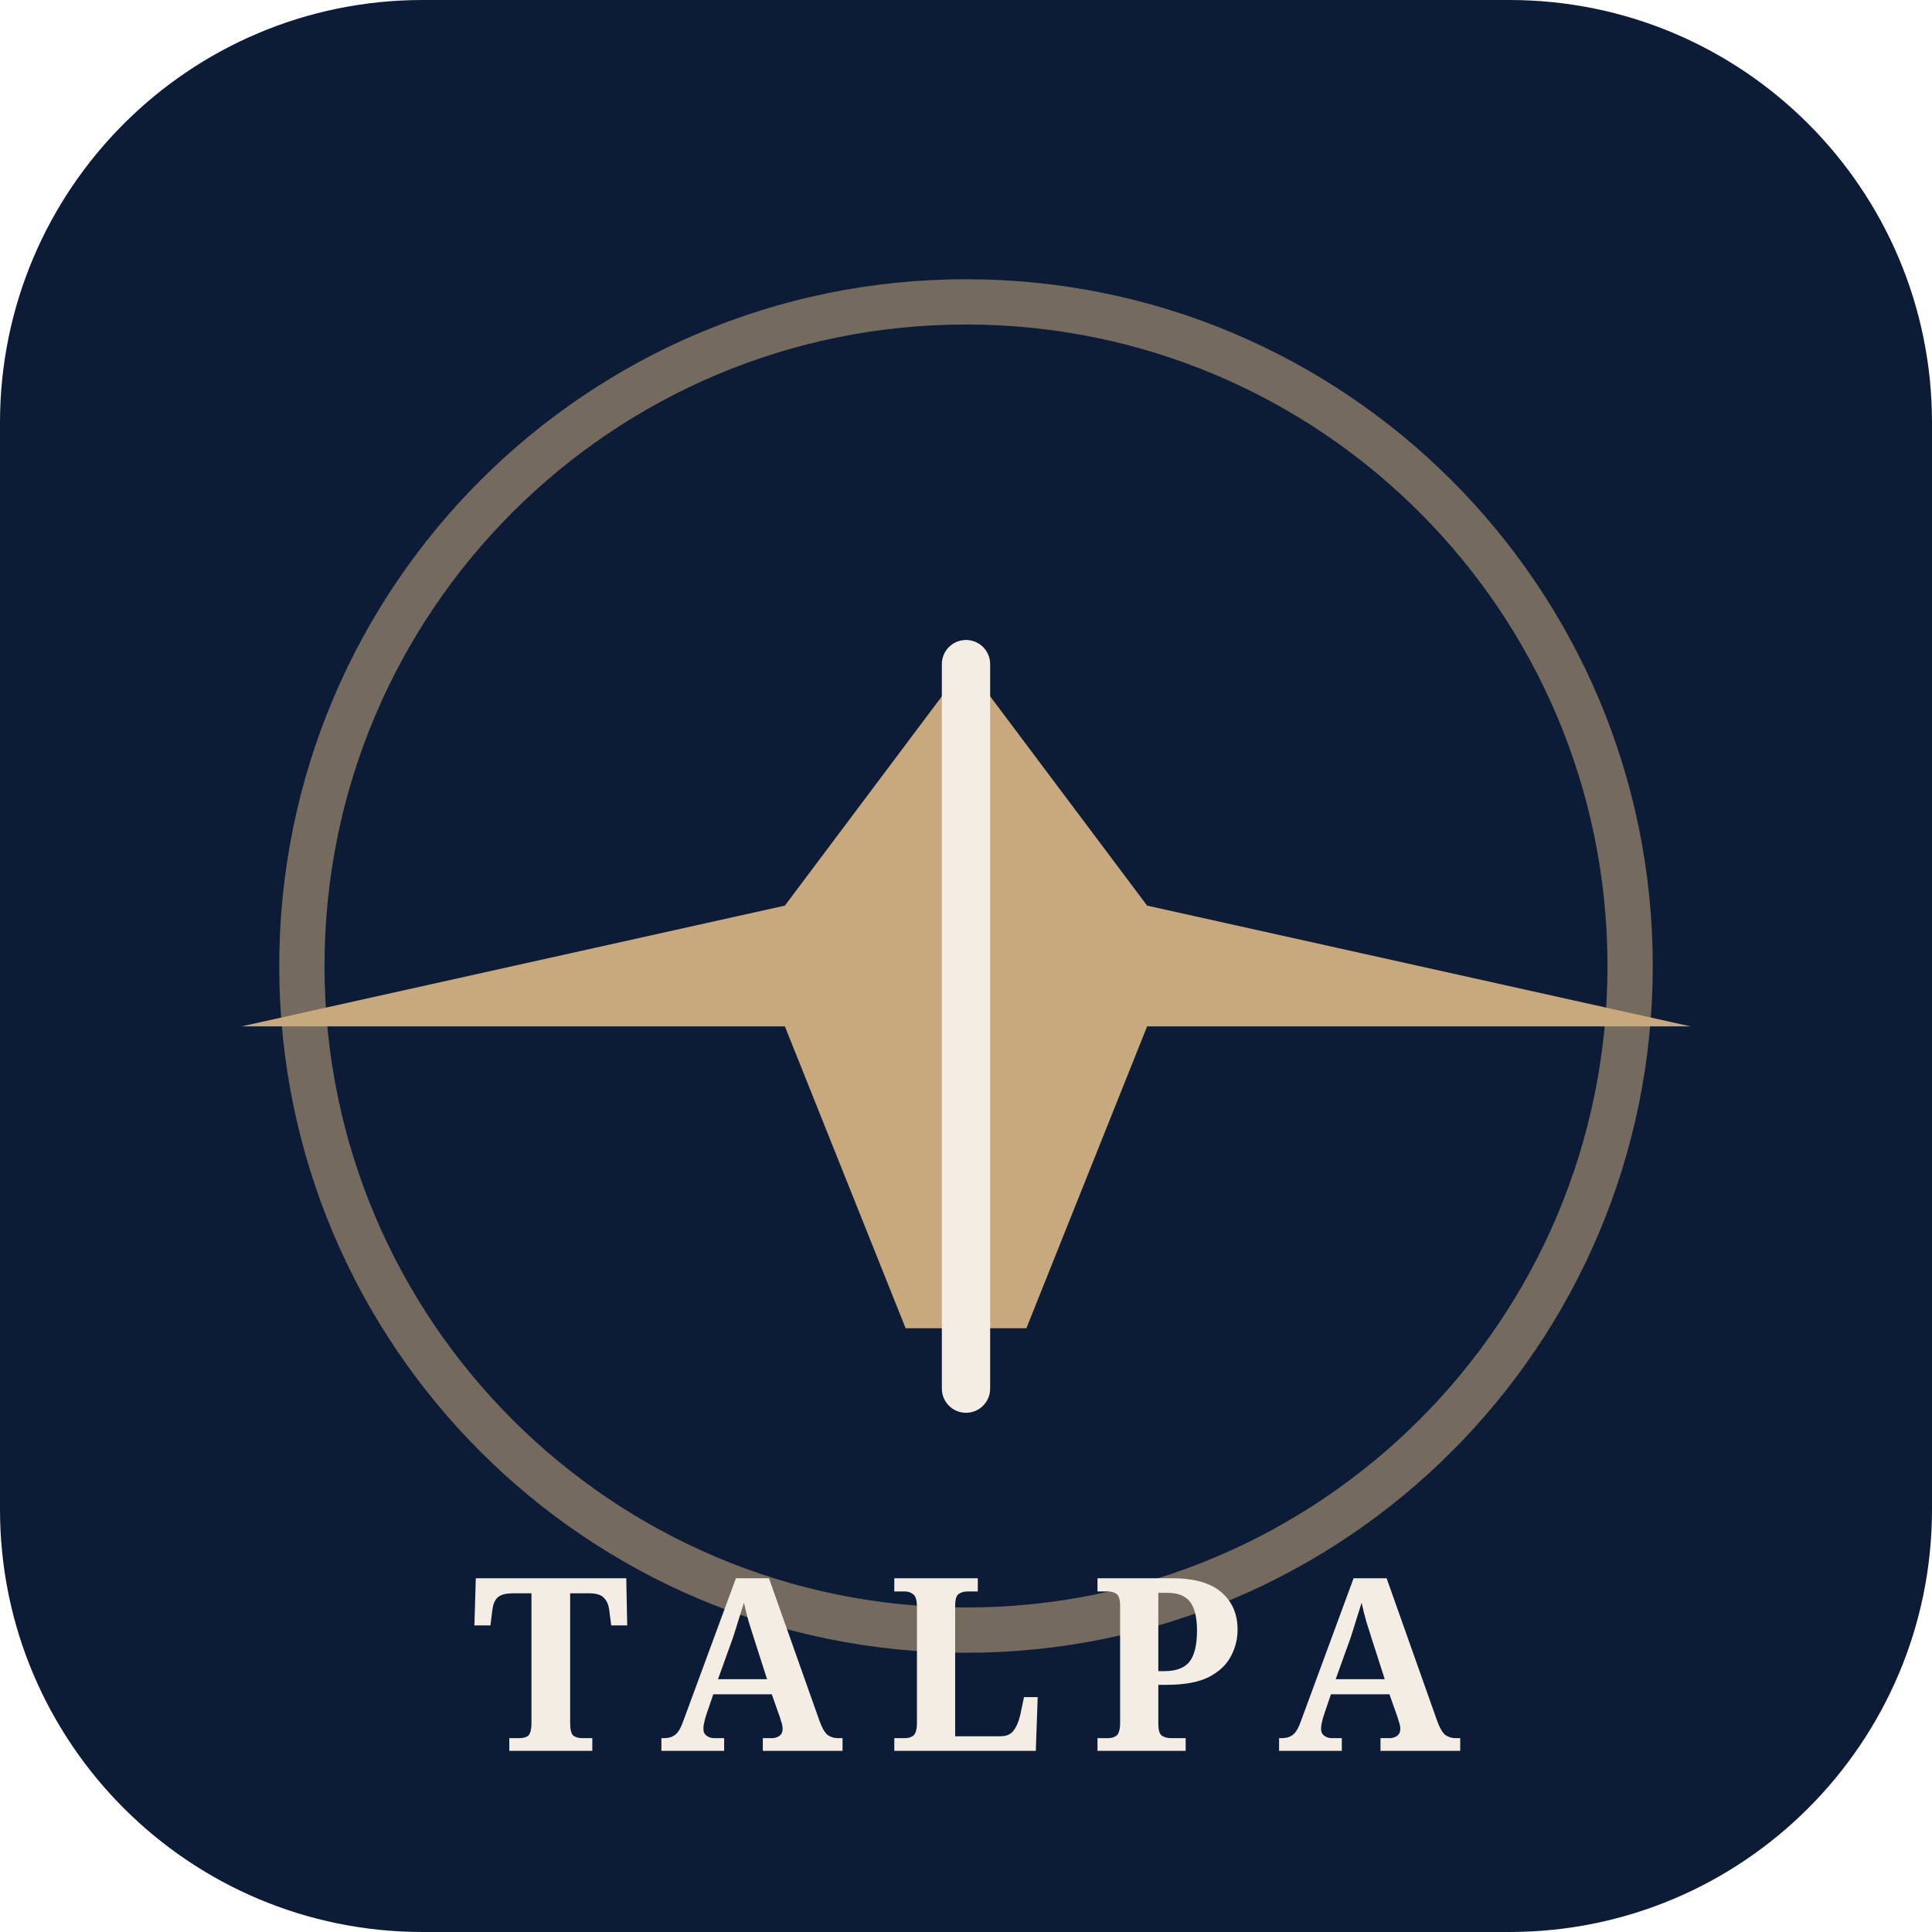
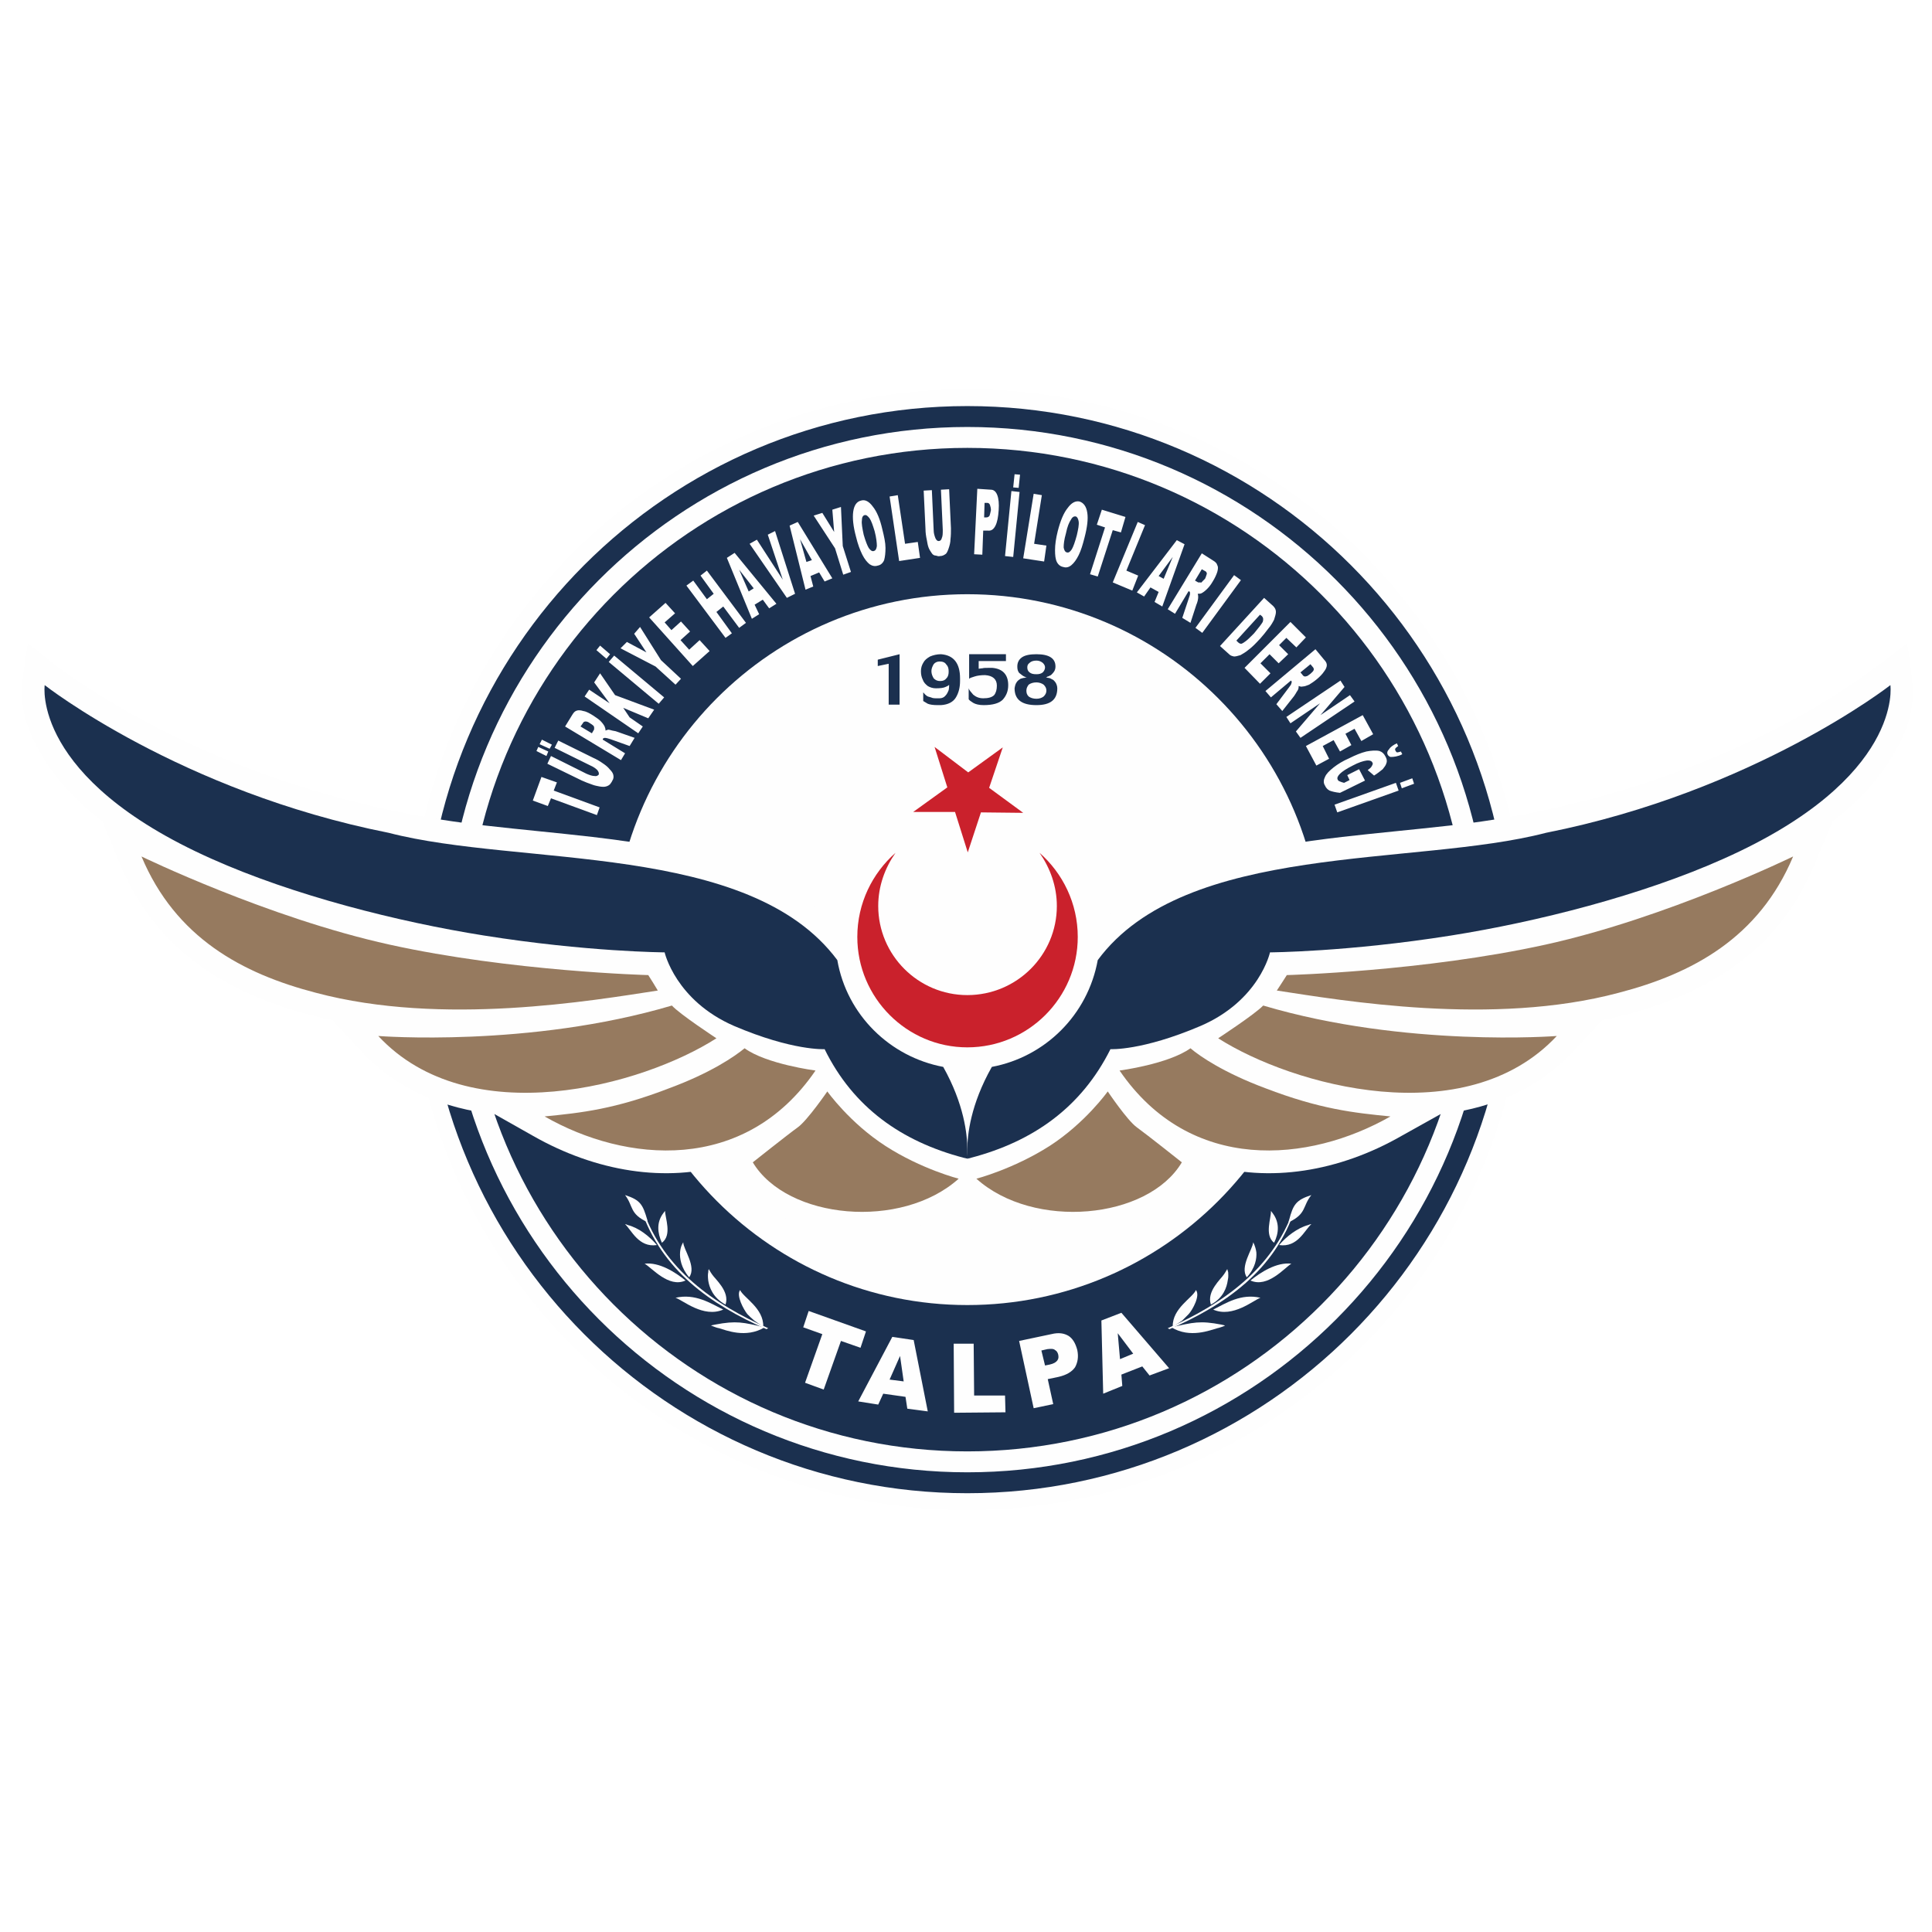
- <svg xmlns="http://www.w3.org/2000/svg" viewBox="0 0 64 64">
-   <rect width="64" height="64" rx="14" fill="#0d1c36" />
-   <circle cx="32" cy="32" r="22" fill="none" stroke="#c8a97e" stroke-width="1.5" opacity=".55" />
-   <path d="M8 34 L26 30 L32 22 L38 30 L56 34 L38 34 L34 44 L30 44 L26 34 Z" fill="#c8a97e" />
-   <path d="M32 22 L32 46" stroke="#f3ede4" stroke-width="1.6" stroke-linecap="round" />
-   <text x="32" y="58" font-family="Georgia, serif" font-size="8" font-weight="700" fill="#f3ede4" text-anchor="middle" letter-spacing="1.5">TALPA</text>
+ <svg xmlns="http://www.w3.org/2000/svg" width="563" zoomAndPan="magnify" viewBox="0 0 422.25 422.25" height="563" preserveAspectRatio="xMidYMid meet" version="1.0">
+   <path fill="#fefefe" d="M 211.414 85.074 C 278.957 85.074 333.59 139.902 333.59 207.547 C 333.59 275.195 278.957 330.023 211.414 330.023 C 143.965 330.023 89.332 275.195 89.332 207.547 C 89.332 139.902 143.965 85.074 211.414 85.074 Z M 211.414 85.074 " fill-opacity="1" fill-rule="evenodd" />
+   <path fill="#fefefe" d="M 211.414 91.031 C 275.578 91.031 327.629 143.184 327.629 207.547 C 327.629 271.914 275.578 323.965 211.414 323.965 C 147.242 323.965 95.293 271.914 95.293 207.547 C 95.293 143.184 147.242 91.031 211.414 91.031 Z M 211.414 91.031 " fill-opacity="1" fill-rule="evenodd" />
+   <path fill="#1b304f" d="M 211.414 88.75 C 276.871 88.75 330.016 141.891 330.016 207.547 C 330.016 273.207 276.871 326.352 211.414 326.352 C 146.051 326.352 92.91 273.207 92.91 207.547 C 92.91 141.891 146.051 88.75 211.414 88.75 Z M 211.414 93.32 C 274.387 93.32 325.445 144.477 325.445 207.547 C 325.445 270.625 274.387 321.781 211.414 321.781 C 148.535 321.781 97.477 270.625 97.477 207.547 C 97.477 144.477 148.535 93.32 211.414 93.32 Z M 211.414 93.32 " fill-opacity="1" fill-rule="evenodd" />
+   <path fill="#1b304f" d="M 211.414 97.887 C 271.902 97.887 320.875 146.957 320.875 207.547 C 320.875 268.141 271.902 317.211 211.414 317.211 C 151.016 317.211 102.047 268.141 102.047 207.547 C 102.047 146.957 151.016 97.887 211.414 97.887 Z M 211.414 129.871 C 254.223 129.871 288.988 164.637 288.988 207.547 C 288.988 250.461 254.223 285.227 211.414 285.227 C 168.695 285.227 133.934 250.461 133.934 207.547 C 133.934 164.637 168.695 129.871 211.414 129.871 Z M 211.414 129.871 " fill-opacity="1" fill-rule="evenodd" />
+   <path fill="#1b304f" d="M 191.84 144.176 L 196.609 142.984 L 196.609 154.008 L 194.227 154.008 L 194.227 145.07 L 191.84 145.566 Z M 205.352 152.617 C 205.848 152.617 206.344 152.418 206.645 152.023 C 206.941 151.727 207.137 151.328 207.336 150.832 C 207.438 150.336 207.438 149.938 207.438 149.641 C 207.438 149.738 207.137 149.938 206.645 150.137 C 206.246 150.336 205.551 150.434 204.559 150.434 C 203.863 150.434 203.266 150.234 202.77 149.938 C 202.273 149.539 201.875 149.141 201.676 148.547 C 201.379 147.949 201.277 147.355 201.277 146.66 C 201.277 145.965 201.477 145.367 201.777 144.871 C 202.074 144.277 202.57 143.879 203.266 143.48 C 203.961 143.184 204.758 142.984 205.648 142.984 C 208.434 143.184 209.824 144.969 209.824 148.25 L 209.824 148.844 C 209.824 150.234 209.523 151.426 208.926 152.418 C 208.332 153.414 207.238 154.008 205.648 154.109 C 205.453 154.109 205.254 154.109 204.953 154.109 C 203.961 154.109 203.266 154.008 202.77 153.809 C 202.273 153.516 201.977 153.316 201.777 153.215 L 201.777 151.328 C 201.777 151.328 201.875 151.426 201.977 151.527 C 202.074 151.727 202.273 151.824 202.473 152.023 C 202.668 152.219 203.066 152.32 203.465 152.418 C 203.863 152.617 204.258 152.617 204.855 152.617 C 205.055 152.617 205.254 152.617 205.352 152.617 Z M 205.352 144.57 C 204.855 144.57 204.359 144.77 204.059 145.168 C 203.766 145.668 203.566 146.16 203.566 146.66 C 203.566 147.258 203.766 147.75 204.059 148.25 C 204.457 148.648 204.855 148.844 205.453 148.844 C 206.145 148.844 206.543 148.648 206.844 148.25 C 207.238 147.852 207.336 147.355 207.336 146.758 C 207.336 146.16 207.238 145.668 206.844 145.27 C 206.543 144.77 206.047 144.57 205.352 144.57 Z M 217.871 149.836 C 217.871 148.449 216.973 147.652 215.285 147.551 C 214.391 147.551 213.598 147.652 213 147.852 C 212.406 148.051 212.008 148.148 211.809 148.348 L 211.809 142.984 L 219.855 142.984 L 219.855 144.477 L 213.895 144.477 L 213.895 146.16 C 214.094 146.16 214.293 146.062 214.691 146.062 C 214.984 145.965 215.484 145.965 216.082 145.965 C 216.375 145.965 216.676 145.965 216.875 145.965 C 219.16 146.16 220.352 147.457 220.352 149.738 C 220.352 151.027 219.953 152.023 219.16 152.918 C 218.363 153.711 216.973 154.109 214.984 154.109 C 213.992 154.109 213.199 153.91 212.703 153.613 C 212.207 153.316 211.809 153.016 211.711 152.816 L 211.711 150.434 C 211.809 150.832 212.207 151.227 212.703 151.824 C 213.297 152.32 213.992 152.617 214.887 152.617 C 215.98 152.617 216.773 152.418 217.273 151.926 C 217.672 151.426 217.871 150.73 217.871 149.836 Z M 226.512 142.984 C 229.289 142.984 230.68 143.879 230.68 145.668 C 230.68 146.062 230.582 146.461 230.383 146.758 C 230.188 147.059 229.887 147.355 229.688 147.551 C 229.391 147.652 229.191 147.852 228.992 147.852 C 228.793 147.949 228.598 148.051 228.598 148.051 C 228.598 148.051 228.793 148.051 228.992 148.148 C 229.289 148.148 229.59 148.25 229.887 148.449 C 230.188 148.547 230.383 148.746 230.68 149.141 C 230.879 149.441 231.078 149.938 231.078 150.434 C 231.078 152.918 229.59 154.109 226.512 154.109 C 223.332 154.109 221.742 152.918 221.742 150.434 C 221.84 149.836 221.941 149.441 222.238 149.043 C 222.438 148.746 222.734 148.547 223.031 148.348 C 223.43 148.25 223.629 148.148 223.93 148.148 C 224.125 148.051 224.324 148.051 224.422 148.051 C 224.324 148.051 224.125 147.949 223.828 147.852 C 223.43 147.652 223.133 147.355 222.734 147.059 C 222.438 146.66 222.34 146.262 222.34 145.668 C 222.34 144.871 222.633 144.176 223.332 143.68 C 224.027 143.184 225.121 142.984 226.512 142.984 Z M 226.512 144.375 C 225.812 144.375 225.32 144.57 225.02 144.871 C 224.621 145.168 224.523 145.469 224.523 145.867 C 224.523 146.262 224.621 146.66 225.02 146.957 C 225.418 147.258 225.812 147.355 226.512 147.355 C 227.105 147.355 227.504 147.258 227.902 146.957 C 228.199 146.66 228.398 146.262 228.398 145.867 C 228.398 145.469 228.199 145.168 227.902 144.871 C 227.504 144.57 227.105 144.375 226.512 144.375 Z M 226.512 149.141 C 225.812 149.141 225.219 149.34 224.82 149.641 C 224.523 150.035 224.324 150.434 224.324 150.93 C 224.324 151.426 224.422 151.824 224.82 152.219 C 225.219 152.52 225.812 152.719 226.512 152.719 C 227.203 152.719 227.703 152.52 228.098 152.219 C 228.496 151.824 228.695 151.426 228.695 150.93 C 228.695 150.434 228.496 150.035 228.098 149.641 C 227.703 149.34 227.105 149.141 226.512 149.141 Z M 226.512 149.141 " fill-opacity="1" fill-rule="nonzero" />
+   <path fill="#fefefe" d="M 116.449 174.969 L 118.336 169.805 L 121.715 170.996 L 121.02 172.785 L 131.051 176.461 L 130.453 178.145 L 120.422 174.473 L 119.727 176.16 Z M 121.215 163.445 L 122.012 161.855 L 129.66 165.633 C 130.355 165.93 131.051 166.328 131.746 166.824 C 132.344 167.223 132.84 167.617 133.234 168.113 C 133.633 168.512 133.934 168.91 134.031 169.305 C 134.133 169.703 134.133 170.203 133.832 170.598 C 133.734 170.895 133.535 171.094 133.336 171.395 C 133.137 171.594 132.84 171.793 132.441 171.891 C 132.145 171.988 131.645 171.988 131.051 171.891 C 130.555 171.793 129.961 171.691 129.461 171.492 C 128.566 171.195 127.871 170.895 127.176 170.598 L 119.629 166.922 L 120.422 165.234 L 128.172 169.105 C 128.867 169.406 129.461 169.605 129.961 169.605 C 130.355 169.703 130.652 169.504 130.852 169.305 C 130.953 169.008 130.852 168.711 130.555 168.312 C 130.254 168.016 129.762 167.617 129.062 167.32 Z M 117.246 164.141 L 117.645 163.246 L 119.828 164.242 L 119.43 165.234 Z M 117.938 162.652 L 118.438 161.656 L 120.621 162.754 L 120.125 163.645 Z M 135.719 166.129 L 123.504 158.777 L 125.094 156.195 C 125.391 155.699 125.688 155.398 126.086 155.301 C 126.383 155.199 126.879 155.199 127.477 155.398 C 128.172 155.5 128.867 155.898 129.66 156.395 C 130.254 156.789 130.852 157.188 131.25 157.586 C 131.645 157.984 131.945 158.379 132.145 158.777 C 132.242 159.074 132.344 159.273 132.344 159.672 C 132.543 159.574 132.84 159.473 133.039 159.473 C 133.137 159.473 133.434 159.574 133.832 159.672 C 134.23 159.773 134.527 159.773 134.727 159.867 L 138.699 161.262 L 137.609 163.047 L 133.434 161.559 C 132.84 161.359 132.441 161.262 132.242 161.262 C 132.043 161.262 131.844 161.359 131.746 161.457 L 131.746 161.656 L 136.613 164.637 Z M 129.363 160.266 L 129.762 159.574 C 129.859 159.473 129.859 159.375 129.859 159.074 C 129.859 158.977 129.859 158.777 129.66 158.578 C 129.461 158.379 129.262 158.281 128.965 158.082 C 128.566 157.785 128.27 157.684 127.973 157.684 C 127.773 157.684 127.477 157.785 127.375 158.082 L 126.879 158.777 Z M 127.773 152.219 L 128.766 150.73 L 133.234 153.711 L 129.859 149.141 L 131.152 147.156 L 134.43 151.926 L 142.973 155.105 L 141.68 156.988 L 136.219 154.707 L 137.609 156.789 L 140.488 158.777 L 139.492 160.266 Z M 133.039 144.672 L 134.23 143.281 L 145.156 152.418 L 143.965 153.809 Z M 130.355 142.09 L 131.152 141.098 L 133.336 142.984 L 132.543 143.977 Z M 135.621 141.691 L 137.012 140.301 L 141.281 142.586 L 138.602 138.512 L 139.891 137.023 L 144.461 144.277 L 148.832 148.348 L 147.641 149.641 L 143.27 145.668 Z M 141.879 134.938 L 145.457 131.762 L 147.539 134.043 L 145.258 136.031 L 146.746 137.719 L 148.832 135.832 L 150.82 138.02 L 148.73 139.902 L 150.621 141.992 L 152.906 139.902 L 155.09 142.289 L 151.414 145.566 Z M 150.023 127.984 L 151.516 126.891 L 154.496 130.965 L 155.984 129.773 L 153.105 125.801 L 154.496 124.707 L 163.035 136.129 L 161.547 137.223 L 158.07 132.555 L 156.578 133.746 L 159.957 138.414 L 158.566 139.41 Z M 166.711 131.062 L 164.926 132.16 L 165.918 134.242 L 164.328 135.238 L 158.863 121.926 L 160.555 120.832 L 169.691 131.961 L 168.102 132.953 Z M 164.727 128.582 L 161.547 124.508 L 163.633 129.273 Z M 163.832 118.848 L 165.422 117.953 L 171.082 126.691 L 167.805 116.859 L 169.395 116.066 L 173.766 129.773 L 171.977 130.668 Z M 179.031 125.105 L 177.141 125.898 L 177.738 128.184 L 176.051 128.879 L 172.574 114.875 L 174.359 114.078 L 181.91 126.395 L 180.223 127.09 Z M 177.441 122.422 L 174.855 117.855 L 176.25 122.82 Z M 177.836 112.688 L 179.723 112.094 L 182.309 116.266 L 181.91 111.395 L 183.797 110.801 L 184.191 119.344 L 185.98 125.004 L 184.293 125.602 L 182.504 119.84 Z M 187.074 117.258 C 186.48 115.074 186.281 113.184 186.48 111.793 C 186.68 110.402 187.273 109.609 188.168 109.41 C 189.062 109.113 189.957 109.609 190.75 110.703 C 191.645 111.793 192.34 113.484 192.836 115.668 C 193.234 117.258 193.531 118.648 193.531 119.742 C 193.531 120.832 193.43 121.727 193.234 122.422 C 192.938 123.117 192.438 123.516 191.84 123.613 C 191.246 123.812 190.648 123.715 190.055 123.316 C 189.559 122.922 188.961 122.223 188.465 121.23 C 187.969 120.234 187.473 118.945 187.074 117.258 Z M 188.762 116.859 C 189.16 118.25 189.559 119.242 189.855 119.742 C 190.254 120.336 190.648 120.535 190.949 120.434 C 191.348 120.336 191.547 120.039 191.645 119.344 C 191.645 118.746 191.547 117.555 191.148 116.066 C 190.75 114.773 190.453 113.883 190.055 113.285 C 189.656 112.785 189.359 112.488 188.961 112.586 C 188.566 112.688 188.367 113.086 188.367 113.781 C 188.27 114.375 188.465 115.469 188.762 116.859 Z M 194.426 108.516 L 196.215 108.219 L 197.805 118.848 L 200.586 118.449 L 201.078 121.926 L 196.512 122.621 Z M 205.648 107.027 L 207.438 106.926 L 207.836 115.469 C 207.836 116.266 207.836 117.059 207.734 117.855 C 207.734 118.547 207.535 119.242 207.336 119.84 C 207.137 120.434 206.941 120.832 206.742 121.031 C 206.344 121.332 205.949 121.531 205.453 121.531 C 205.152 121.625 204.855 121.531 204.559 121.43 C 204.16 121.43 203.863 121.23 203.664 120.934 C 203.465 120.633 203.168 120.234 202.969 119.742 C 202.77 119.242 202.668 118.648 202.57 118.051 C 202.375 117.156 202.273 116.363 202.273 115.668 L 201.875 107.227 L 203.664 107.125 L 204.059 115.867 C 204.059 116.562 204.258 117.156 204.457 117.656 C 204.656 118.051 204.855 118.25 205.152 118.25 C 205.453 118.25 205.75 118.051 205.848 117.555 C 206.047 117.156 206.047 116.562 206.047 115.766 Z M 213.598 106.828 L 216.574 107.027 C 217.172 107.027 217.672 107.426 217.965 108.219 C 218.266 109.016 218.363 110.105 218.266 111.496 C 218.164 112.984 217.965 114.078 217.57 114.875 C 217.172 115.668 216.676 116.066 215.883 115.965 L 214.887 115.965 L 214.691 121.23 L 212.902 121.133 Z M 215.086 113.086 L 215.484 113.086 C 215.883 113.086 216.082 112.984 216.281 112.688 C 216.375 112.387 216.477 111.992 216.574 111.496 C 216.574 111.098 216.477 110.703 216.375 110.402 C 216.281 110.105 216.082 109.906 215.781 109.906 L 215.184 109.906 Z M 221.047 107.324 L 222.832 107.523 L 221.441 121.727 L 219.656 121.531 Z M 221.742 103.648 L 222.934 103.746 L 222.633 106.629 L 221.441 106.527 Z M 225.914 107.918 L 227.703 108.219 L 226.012 118.848 L 228.695 119.242 L 228.199 122.723 L 223.629 122.023 Z M 231.18 116.066 C 231.773 113.781 232.469 112.094 233.363 111 C 234.16 109.906 235.051 109.41 235.945 109.609 C 236.84 109.906 237.438 110.703 237.637 112.094 C 237.836 113.383 237.637 115.172 237.039 117.457 C 236.641 119.043 236.246 120.336 235.75 121.332 C 235.25 122.324 234.754 123.02 234.16 123.516 C 233.562 124.012 232.969 124.113 232.371 123.914 C 231.773 123.812 231.277 123.414 230.98 122.82 C 230.68 122.223 230.582 121.332 230.582 120.234 C 230.582 119.043 230.781 117.656 231.18 116.066 Z M 232.969 116.562 C 232.57 117.953 232.469 118.945 232.469 119.641 C 232.57 120.234 232.77 120.633 233.168 120.734 C 233.562 120.832 233.859 120.633 234.258 120.039 C 234.559 119.543 234.953 118.449 235.352 116.961 C 235.648 115.668 235.848 114.676 235.75 113.977 C 235.648 113.383 235.449 112.984 235.152 112.887 C 234.754 112.785 234.359 112.984 234.059 113.582 C 233.66 114.176 233.266 115.074 232.969 116.562 Z M 240.816 111.395 L 245.977 112.984 L 244.984 116.363 L 243.199 115.867 L 239.918 126 L 238.23 125.504 L 241.508 115.273 L 239.719 114.676 Z M 248.664 114.078 L 250.25 114.773 L 246.176 124.707 L 248.758 125.801 L 247.469 129.078 L 243.199 127.289 Z M 253.23 129.375 L 251.441 128.383 L 250.055 130.371 L 248.465 129.473 L 257.203 118.051 L 258.891 118.945 L 254.023 132.555 L 252.336 131.562 Z M 254.324 126.496 L 256.312 121.727 L 253.23 125.898 Z M 255.215 133.152 L 262.664 120.934 L 265.152 122.523 C 265.648 122.82 265.945 123.117 266.043 123.516 C 266.242 123.812 266.242 124.312 266.043 125.004 C 265.844 125.602 265.547 126.297 265.051 127.09 C 264.652 127.785 264.254 128.281 263.859 128.68 C 263.363 129.18 262.965 129.473 262.57 129.672 C 262.371 129.773 262.07 129.773 261.773 129.773 C 261.871 130.07 261.871 130.27 261.871 130.469 C 261.871 130.57 261.871 130.863 261.773 131.262 C 261.672 131.66 261.574 131.961 261.473 132.16 L 260.184 136.129 L 258.395 135.039 L 259.785 130.863 C 259.984 130.27 260.082 129.973 260.082 129.773 C 260.082 129.473 260.082 129.273 259.887 129.273 L 259.785 129.18 L 256.805 134.145 Z M 261.176 126.891 L 261.871 127.289 C 261.871 127.289 262.07 127.289 262.371 127.289 C 262.469 127.391 262.664 127.289 262.766 127.09 C 262.965 126.891 263.164 126.691 263.363 126.496 C 263.562 126.098 263.66 125.699 263.762 125.402 C 263.762 125.203 263.66 124.906 263.363 124.805 L 262.664 124.41 Z M 269.719 125.699 L 271.211 126.793 L 262.766 138.316 L 261.273 137.223 Z M 276.277 130.668 L 278.262 132.453 C 278.66 132.852 278.859 133.25 278.859 133.746 C 278.859 134.242 278.66 134.738 278.461 135.434 C 278.16 136.031 277.766 136.727 277.168 137.422 C 276.672 138.117 276.078 138.812 275.48 139.508 C 274.387 140.699 273.594 141.492 272.898 141.992 C 272.203 142.586 271.609 142.887 271.109 143.184 C 270.512 143.379 270.02 143.48 269.719 143.48 C 269.223 143.379 268.922 143.281 268.629 142.984 L 266.641 141.195 Z M 275.383 134.344 L 270.219 140.004 L 270.512 140.301 C 270.812 140.602 271.012 140.699 271.309 140.699 C 271.609 140.602 271.902 140.402 272.301 140.102 C 272.699 139.809 273.297 139.211 274.09 138.414 C 275.082 137.223 275.68 136.43 275.977 135.93 C 276.176 135.336 276.078 134.938 275.777 134.641 Z M 282.035 135.93 L 285.414 139.309 L 283.328 141.492 L 281.141 139.41 L 279.551 141 L 281.539 142.984 L 279.457 144.969 L 277.469 142.984 L 275.48 144.969 L 277.668 147.156 L 275.383 149.441 L 272.004 145.965 Z M 276.57 151.027 L 287.5 141.891 L 289.387 144.176 C 289.785 144.57 289.984 144.969 289.984 145.367 C 289.984 145.766 289.785 146.262 289.387 146.758 C 288.988 147.355 288.496 147.852 287.797 148.449 C 287.203 148.945 286.605 149.34 286.109 149.641 C 285.613 149.836 285.117 150.035 284.719 150.035 C 284.418 150.137 284.125 150.035 283.824 149.938 C 283.824 150.234 283.824 150.434 283.727 150.633 C 283.727 150.73 283.527 151.027 283.328 151.328 C 283.129 151.727 282.93 151.926 282.832 152.125 L 280.25 155.398 L 278.957 153.91 L 281.641 150.336 C 282.035 149.836 282.234 149.539 282.234 149.34 C 282.336 149.141 282.336 148.945 282.234 148.844 L 282.137 148.746 L 277.766 152.418 Z M 284.223 146.957 L 284.719 147.551 C 284.719 147.652 284.918 147.75 285.117 147.852 C 285.215 147.852 285.414 147.852 285.711 147.75 C 285.91 147.652 286.109 147.457 286.406 147.258 C 286.707 146.957 287.004 146.758 287.105 146.461 C 287.203 146.262 287.105 145.965 286.906 145.766 L 286.406 145.168 Z M 292.965 148.746 L 293.855 150.137 L 288.594 156.297 L 295.047 151.926 L 296.043 153.316 L 284.223 161.262 L 283.227 159.867 L 288.496 153.711 L 282.035 158.082 L 281.141 156.691 Z M 297.832 156.297 L 300.113 160.465 L 297.531 161.957 L 296.043 159.273 L 294.055 160.367 L 295.348 162.848 L 292.863 164.242 L 291.473 161.758 L 289.09 163.047 L 290.48 165.832 L 287.699 167.32 L 285.414 163.047 Z M 294.453 169.406 L 297.035 168.113 L 298.328 170.598 L 292.863 173.281 C 291.871 173.18 291.074 172.98 290.578 172.785 C 290.184 172.586 289.785 172.188 289.586 171.691 C 289.188 171.094 289.289 170.402 289.586 169.805 C 289.883 169.105 290.48 168.512 291.473 167.715 C 292.367 167.023 293.457 166.328 294.852 165.73 C 296.242 165.035 297.434 164.539 298.625 164.242 C 299.715 164.043 300.711 163.945 301.504 164.141 C 302.102 164.34 302.5 164.738 302.797 165.332 C 303.094 165.832 303.195 166.328 302.996 166.824 C 302.895 167.223 302.602 167.617 302.203 168.113 C 301.703 168.512 301.109 169.008 300.312 169.504 L 298.922 168.312 C 299.32 168.016 299.715 167.715 299.816 167.422 C 300.016 167.121 300.113 166.824 299.914 166.625 C 299.816 166.328 299.32 166.129 298.625 166.227 C 297.93 166.328 296.938 166.625 295.645 167.32 C 294.254 168.016 293.363 168.613 292.863 169.105 C 292.367 169.605 292.168 170.004 292.367 170.402 C 292.465 170.598 292.566 170.695 292.863 170.797 C 293.062 170.895 293.363 170.996 293.758 171.094 L 294.953 170.496 Z M 306.176 164.242 L 306.473 164.836 C 305.977 165.137 305.48 165.234 305.082 165.332 C 304.586 165.434 304.285 165.434 303.891 165.434 C 303.594 165.332 303.395 165.137 303.293 164.938 C 303.094 164.539 303.195 164.141 303.594 163.746 C 303.891 163.246 304.484 162.848 305.281 162.453 L 305.578 163.047 C 305.281 163.246 305.082 163.445 304.984 163.547 C 304.883 163.746 304.883 163.945 304.984 164.043 C 305.082 164.242 305.18 164.438 305.379 164.438 C 305.578 164.438 305.875 164.34 306.176 164.242 Z M 305.082 171.094 L 305.68 172.785 L 292.266 177.551 L 291.672 175.863 Z M 308.66 170.102 L 309.055 171.293 L 306.371 172.285 L 305.977 171.094 Z M 308.66 170.102 " fill-opacity="1" fill-rule="nonzero" />
+   <path fill="#fefefe" d="M 263.859 254.434 L 262.57 256.52 C 256.41 266.848 242.504 270.523 231.18 269.633 C 224.125 269.133 217.074 266.848 211.414 262.477 C 205.848 266.848 198.695 269.133 191.645 269.633 C 180.422 270.523 166.512 266.848 160.355 256.52 L 159.062 254.434 C 145.551 258.605 130.156 256.023 116.547 248.277 L 108.105 243.508 C 97.18 242.316 86.852 238.242 79.004 229.801 L 72.645 222.945 C 71.055 222.645 69.465 222.25 67.875 221.852 C 49.203 216.887 34.203 207.648 26.355 189.172 L 22.379 179.539 C 16.918 175.266 12.148 170.402 8.871 164.637 C 3.41 155.105 4.602 150.434 6.09 140.602 L 12.746 145.867 C 14.438 147.059 16.223 148.348 17.91 149.441 C 22.68 152.617 27.645 155.5 32.715 158.184 C 55.062 170.004 80.789 177.652 106.117 180.434 C 113.867 181.324 121.715 182.02 129.461 182.914 C 149.527 185.301 174.16 189.57 186.977 206.855 L 187.57 207.648 C 188.863 218.875 197.902 227.715 209.227 228.805 C 210.617 228.906 212.406 228.906 213.793 228.707 C 225.121 227.613 234.059 218.773 235.352 207.547 L 235.945 206.855 C 237.238 205.066 238.727 203.379 240.316 201.789 C 253.824 188.777 275.48 185 293.363 182.914 C 301.109 182.02 308.953 181.324 316.801 180.434 C 342.133 177.652 367.859 170.004 390.211 158.184 C 400.641 152.719 407.789 147.652 416.828 140.602 C 418.223 150.434 419.516 155.105 413.949 164.637 C 410.672 170.402 406.004 175.266 400.539 179.539 L 396.469 189.172 C 388.723 207.648 373.719 216.887 355.047 221.852 C 353.457 222.25 351.867 222.645 350.18 222.945 L 343.82 229.801 C 339.551 234.371 334.387 237.844 328.625 240.129 C 324.156 241.918 319.484 243.012 314.816 243.508 L 306.273 248.277 C 292.766 256.023 277.367 258.605 263.859 254.434 Z M 263.859 254.434 " fill-opacity="1" fill-rule="evenodd" />
+   <path fill="#1b304f" d="M 211.512 253.242 C 211.512 253.242 211.414 252.445 211.414 251.156 C 211.414 247.977 210.715 241.32 206.145 233.176 C 194.527 230.992 185.09 221.852 183 209.836 C 163.734 183.91 113.668 189.473 84.961 182.02 C 39.367 172.98 9.77 149.738 9.77 149.738 C 9.77 149.738 6.785 170.102 46.223 187.684 C 64.199 195.73 87.047 201.488 105.82 204.469 C 128.27 208.047 145.258 208.145 145.258 208.145 C 145.258 208.145 147.641 218.676 160.453 224.234 C 173.266 229.699 180.223 229.301 180.223 229.301 C 186.48 242.02 197.008 249.469 210.617 253.043 C 210.914 253.141 211.215 253.141 211.512 253.242 Z M 211.512 253.242 " fill-opacity="1" fill-rule="evenodd" />
+   <path fill="#967a5f" d="M 143.766 216.488 C 143.07 215.297 142.375 214.203 141.68 213.113 C 141.68 213.113 111.68 212.316 85.16 206.457 C 58.539 200.598 30.926 187.188 30.926 187.188 C 38.375 204.965 52.977 212.812 69.066 216.984 C 96.684 224.336 129.461 218.676 143.766 216.488 Z M 143.766 216.488 " fill-opacity="1" fill-rule="evenodd" />
+   <path fill="#967a5f" d="M 156.578 226.922 C 156.578 226.922 148.535 221.652 146.848 219.766 C 115.656 229.004 82.676 226.422 82.676 226.422 C 102.543 247.777 140.488 237.25 156.578 226.922 Z M 156.578 226.922 " fill-opacity="1" fill-rule="evenodd" />
+   <path fill="#967a5f" d="M 178.234 233.973 C 178.234 233.973 167.504 232.582 162.738 229.105 C 160.555 230.891 155.387 234.469 146.25 237.844 C 134.43 242.414 127.078 243.211 119.031 244.004 C 136.711 254.137 162.738 256.617 178.234 233.973 Z M 178.234 233.973 " fill-opacity="1" fill-rule="evenodd" />
+   <path fill="#967a5f" d="M 209.523 257.613 C 209.523 257.613 201.379 255.527 193.531 250.461 C 185.684 245.395 180.816 238.539 180.816 238.539 C 180.816 238.539 176.445 244.898 174.359 246.387 C 172.273 247.879 164.527 254.035 164.527 254.035 C 172.074 266.555 197.008 268.836 209.523 257.613 Z M 209.523 257.613 " fill-opacity="1" fill-rule="evenodd" />
+   <path fill="#1b304f" d="M 211.512 253.242 C 211.512 253.242 211.414 252.746 211.414 251.852 C 211.414 251.652 211.414 251.453 211.414 251.254 C 211.414 248.078 212.105 241.422 216.773 233.176 C 228.398 230.992 237.734 221.852 239.918 209.836 C 259.09 183.91 309.254 189.473 337.863 182.02 C 383.453 172.98 413.156 149.738 413.156 149.738 C 413.156 149.738 416.137 170.102 376.699 187.684 C 358.723 195.73 335.875 201.488 317.102 204.469 C 294.555 208.047 277.566 208.145 277.566 208.145 C 277.566 208.145 275.281 218.676 262.371 224.234 C 249.555 229.699 242.699 229.301 242.699 229.301 C 236.344 242.02 225.812 249.469 212.207 253.043 C 212.008 253.141 211.711 253.141 211.512 253.242 Z M 211.512 253.242 " fill-opacity="1" fill-rule="evenodd" />
+   <path fill="#967a5f" d="M 279.059 216.488 C 279.852 215.297 280.547 214.203 281.242 213.113 C 281.242 213.113 311.141 212.316 337.762 206.457 C 364.383 200.598 391.898 187.188 391.898 187.188 C 384.449 204.965 369.848 212.812 353.754 216.984 C 326.238 224.336 293.457 218.676 279.059 216.488 Z M 279.059 216.488 " fill-opacity="1" fill-rule="evenodd" />
+   <path fill="#967a5f" d="M 266.242 226.922 C 266.242 226.922 274.289 221.652 276.078 219.766 C 307.168 229.004 340.246 226.422 340.246 226.422 C 320.281 247.777 282.434 237.25 266.242 226.922 Z M 266.242 226.922 " fill-opacity="1" fill-rule="evenodd" />
+   <path fill="#967a5f" d="M 244.688 233.973 C 244.688 233.973 255.316 232.582 260.184 229.105 C 262.27 230.891 267.535 234.469 276.57 237.844 C 288.496 242.414 295.844 243.211 303.891 244.004 C 286.109 254.137 260.184 256.617 244.688 233.973 Z M 244.688 233.973 " fill-opacity="1" fill-rule="evenodd" />
+   <path fill="#967a5f" d="M 213.398 257.613 C 213.398 257.613 221.441 255.527 229.391 250.461 C 237.238 245.395 242.105 238.539 242.105 238.539 C 242.105 238.539 246.375 244.898 248.465 246.387 C 250.547 247.879 258.297 254.035 258.297 254.035 C 250.848 266.555 225.914 268.836 213.398 257.613 Z M 213.398 257.613 " fill-opacity="1" fill-rule="evenodd" />
+   <path fill="#fefefe" d="M 255.215 290.293 C 267.137 285.027 278.062 277.379 282.633 264.566 C 282.832 263.969 283.227 263.574 283.031 264.266 C 278.66 277.578 267.93 285.129 255.613 290.492 Z M 255.215 290.293 " fill-opacity="1" fill-rule="nonzero" />
+   <path fill="#fefefe" d="M 267.73 289.699 C 267.73 289.699 267.633 289.793 267.336 289.895 C 267.039 289.992 266.543 290.191 266.043 290.293 C 264.555 290.691 260.082 292.578 256.012 290.094 C 260.781 289 262.27 288.602 266.938 289.5 C 267.434 289.598 267.73 289.699 267.73 289.699 Z M 267.73 289.699 " fill-opacity="1" fill-rule="nonzero" />
+   <path fill="#fefefe" d="M 275.48 283.637 C 273.992 284.133 269.422 288.109 265.152 286.219 C 267.93 284.828 271.211 282.645 275.48 283.637 Z M 275.48 283.637 " fill-opacity="1" fill-rule="nonzero" />
+   <path fill="#fefefe" d="M 282.234 276.188 C 280.746 277.082 277.07 281.551 273.297 279.863 C 275.48 278.074 279.059 275.789 282.234 276.188 Z M 282.234 276.188 " fill-opacity="1" fill-rule="nonzero" />
+   <path fill="#fefefe" d="M 286.605 267.547 C 285.117 268.836 283.625 272.711 279.551 272.113 C 281.141 270.227 283.625 268.34 285.91 267.742 C 286.309 267.547 286.605 267.547 286.605 267.547 Z M 286.605 267.547 " fill-opacity="1" fill-rule="nonzero" />
+   <path fill="#fefefe" d="M 261.375 281.949 C 260.68 283.637 256.211 285.922 256.312 289.895 C 257.105 289.5 257.801 289 258.395 288.602 C 258.891 288.109 259.391 287.609 259.785 287.211 C 260.68 286.219 262.371 283.141 261.375 281.949 Z M 261.375 281.949 " fill-opacity="1" fill-rule="nonzero" />
+   <path fill="#fefefe" d="M 268.23 277.379 C 268.23 277.379 268.129 277.48 268.031 277.676 C 267.93 277.875 267.73 278.172 267.535 278.473 C 266.84 279.562 263.66 282.246 264.652 285.129 C 267.434 283.637 268.129 281.254 268.328 279.863 C 268.527 279.066 268.43 278.473 268.43 278.074 C 268.328 277.676 268.23 277.379 268.23 277.379 Z M 268.23 277.379 " fill-opacity="1" fill-rule="nonzero" />
+   <path fill="#fefefe" d="M 273.891 271.516 C 273.793 273.008 270.91 276.883 272.5 279.164 C 274.387 277.082 274.688 274.996 274.586 273.703 C 274.387 272.312 273.891 271.516 273.891 271.516 Z M 273.891 271.516 " fill-opacity="1" fill-rule="nonzero" />
+   <path fill="#fefefe" d="M 277.766 264.664 C 277.867 266.156 276.277 269.926 278.461 271.617 C 279.551 269.434 279.652 267.148 278.16 265.164 C 277.965 264.863 277.766 264.664 277.766 264.664 Z M 277.766 264.664 " fill-opacity="1" fill-rule="nonzero" />
+   <path fill="#fefefe" d="M 286.605 261.188 C 283.227 262.277 282.633 263.273 281.738 266.652 C 281.641 266.848 281.641 267.047 281.641 267.148 C 285.613 265.262 284.617 263.672 286.605 261.188 Z M 286.605 261.188 " fill-opacity="1" fill-rule="nonzero" />
+   <path fill="#fefefe" d="M 176.742 286.52 L 189.262 290.988 L 188.07 294.562 L 183.797 293.07 L 180.023 303.699 L 175.949 302.211 L 179.723 291.582 L 175.551 290.094 Z M 197.902 305.289 L 193.035 304.598 L 191.941 306.98 L 187.57 306.285 L 195.02 292.18 L 199.688 292.875 L 202.77 308.469 L 198.297 307.875 Z M 197.504 301.914 L 196.711 296.352 L 194.426 301.516 Z M 208.434 293.668 L 212.801 293.668 L 212.902 304.996 L 219.656 304.996 L 219.754 308.668 L 208.531 308.766 Z M 222.734 293.07 L 229.789 291.582 C 231.379 291.188 232.57 291.383 233.562 291.98 C 234.457 292.578 235.051 293.57 235.449 295.059 C 235.75 296.551 235.551 297.742 234.953 298.836 C 234.258 299.828 233.066 300.523 231.379 300.918 L 228.992 301.418 L 230.188 306.879 L 225.914 307.773 Z M 228.398 298.438 L 229.391 298.238 C 230.281 298.039 230.781 297.742 231.078 297.348 C 231.379 296.949 231.379 296.551 231.277 296.051 C 231.18 295.656 230.98 295.258 230.582 295.059 C 230.281 294.762 229.688 294.762 228.895 294.859 L 227.602 295.16 Z M 249.656 298.637 L 245.086 300.426 L 245.285 302.906 L 241.109 304.598 L 240.715 288.602 L 245.086 286.914 L 255.516 299.031 L 251.242 300.621 Z M 247.668 295.855 L 244.289 291.383 L 244.785 297.047 Z M 247.668 295.855 " fill-opacity="1" fill-rule="nonzero" />
+   <path fill="#fefefe" d="M 167.902 290.293 C 155.984 285.027 145.059 277.379 140.59 264.566 C 140.391 263.969 139.891 263.574 140.09 264.266 C 144.559 277.578 155.289 285.129 167.504 290.492 Z M 167.902 290.293 " fill-opacity="1" fill-rule="nonzero" />
+   <path fill="#fefefe" d="M 155.387 289.699 C 155.387 289.699 155.586 289.793 155.887 289.895 C 156.184 289.992 156.578 290.191 157.176 290.293 C 158.566 290.691 163.035 292.578 167.109 290.094 C 162.438 289 160.949 288.602 156.281 289.5 C 155.688 289.598 155.387 289.699 155.387 289.699 Z M 155.387 289.699 " fill-opacity="1" fill-rule="nonzero" />
+   <path fill="#fefefe" d="M 147.641 283.637 C 149.23 284.133 153.699 288.109 158.07 286.219 C 155.289 284.828 151.91 282.645 147.641 283.637 Z M 147.641 283.637 " fill-opacity="1" fill-rule="nonzero" />
+   <path fill="#fefefe" d="M 140.883 276.188 C 142.473 277.082 146.148 281.551 149.824 279.863 C 147.641 278.074 144.062 275.789 140.883 276.188 Z M 140.883 276.188 " fill-opacity="1" fill-rule="nonzero" />
+   <path fill="#fefefe" d="M 136.613 267.547 C 138.004 268.836 139.594 272.711 143.566 272.113 C 141.98 270.227 139.594 268.34 137.211 267.742 C 136.812 267.547 136.613 267.547 136.613 267.547 Z M 136.613 267.547 " fill-opacity="1" fill-rule="nonzero" />
+   <path fill="#fefefe" d="M 161.746 281.949 C 162.539 283.637 166.91 285.922 166.812 289.895 C 166.016 289.5 165.422 289 164.824 288.602 C 164.227 288.109 163.734 287.609 163.336 287.211 C 162.539 286.219 160.852 283.141 161.746 281.949 Z M 161.746 281.949 " fill-opacity="1" fill-rule="nonzero" />
+   <path fill="#fefefe" d="M 154.891 277.379 C 154.891 277.379 154.988 277.48 155.09 277.676 C 155.188 277.875 155.387 278.172 155.586 278.473 C 156.281 279.562 159.559 282.246 158.566 285.129 C 155.785 283.637 154.988 281.254 154.789 279.863 C 154.695 279.066 154.695 278.473 154.789 278.074 C 154.789 277.676 154.891 277.379 154.891 277.379 Z M 154.891 277.379 " fill-opacity="1" fill-rule="nonzero" />
+   <path fill="#fefefe" d="M 149.328 271.516 C 149.328 273.008 152.309 276.883 150.621 279.164 C 148.832 277.082 148.535 274.996 148.633 273.703 C 148.73 272.312 149.328 271.516 149.328 271.516 Z M 149.328 271.516 " fill-opacity="1" fill-rule="nonzero" />
+   <path fill="#fefefe" d="M 145.355 264.664 C 145.355 266.156 146.945 269.926 144.66 271.617 C 143.668 269.434 143.469 267.148 144.957 265.164 C 145.156 264.863 145.355 264.664 145.355 264.664 Z M 145.355 264.664 " fill-opacity="1" fill-rule="nonzero" />
+   <path fill="#fefefe" d="M 136.613 261.188 C 139.992 262.277 140.488 263.273 141.48 266.652 C 141.48 266.848 141.48 267.047 141.582 267.148 C 137.508 265.262 138.5 263.672 136.613 261.188 Z M 136.613 261.188 " fill-opacity="1" fill-rule="nonzero" />
+   <path fill="#ca212c" d="M 204.258 163.246 L 211.609 168.812 L 219.16 163.348 L 216.18 172.188 L 223.629 177.652 L 214.391 177.551 L 211.512 186.293 L 208.727 177.453 L 199.59 177.453 L 207.043 172.086 Z M 204.258 163.246 " fill-opacity="1" fill-rule="evenodd" />
+   <path fill="#ca212c" d="M 227.203 186.391 C 232.27 190.859 235.551 197.418 235.551 204.77 C 235.551 218.078 224.723 228.906 211.414 228.906 C 198.199 228.906 187.371 218.078 187.371 204.77 C 187.371 197.418 190.648 190.859 195.719 186.391 C 193.43 189.668 191.941 193.641 191.941 198.012 C 191.941 208.738 200.684 217.484 211.414 217.484 C 222.238 217.484 230.98 208.738 230.98 198.012 C 230.98 193.641 229.488 189.668 227.203 186.391 Z M 227.203 186.391 " fill-opacity="1" fill-rule="evenodd" />
</svg>
